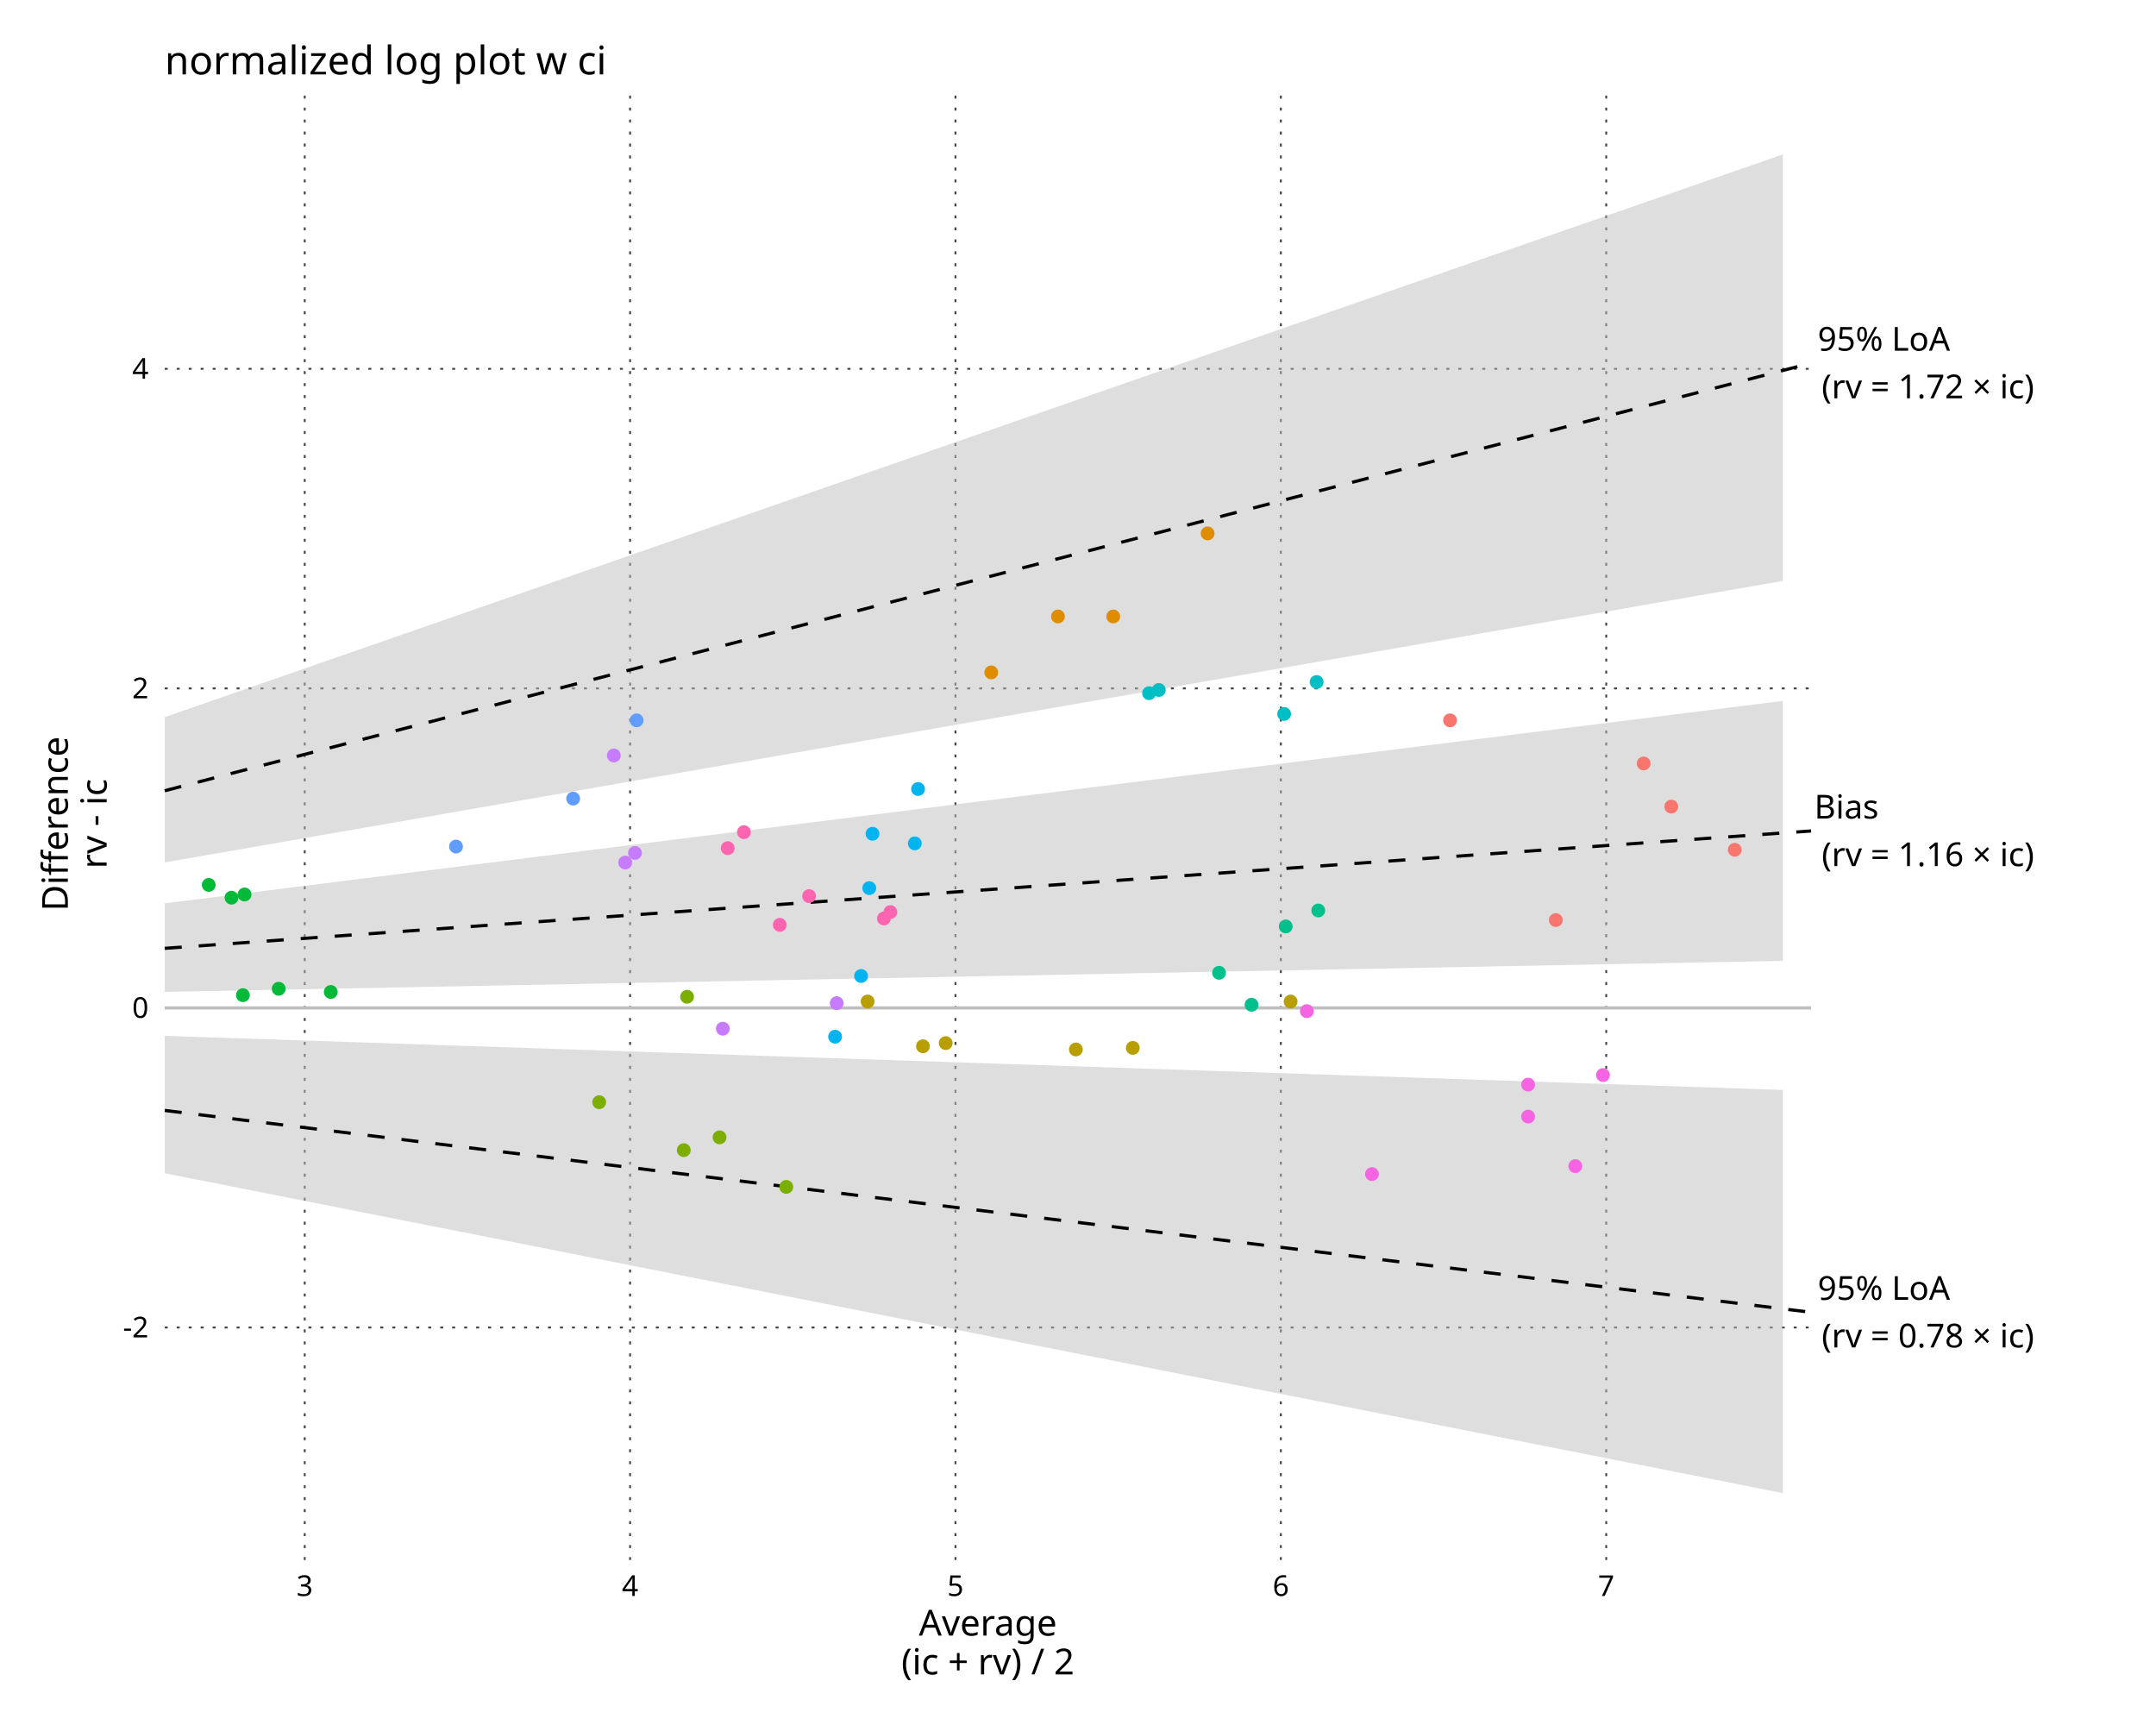
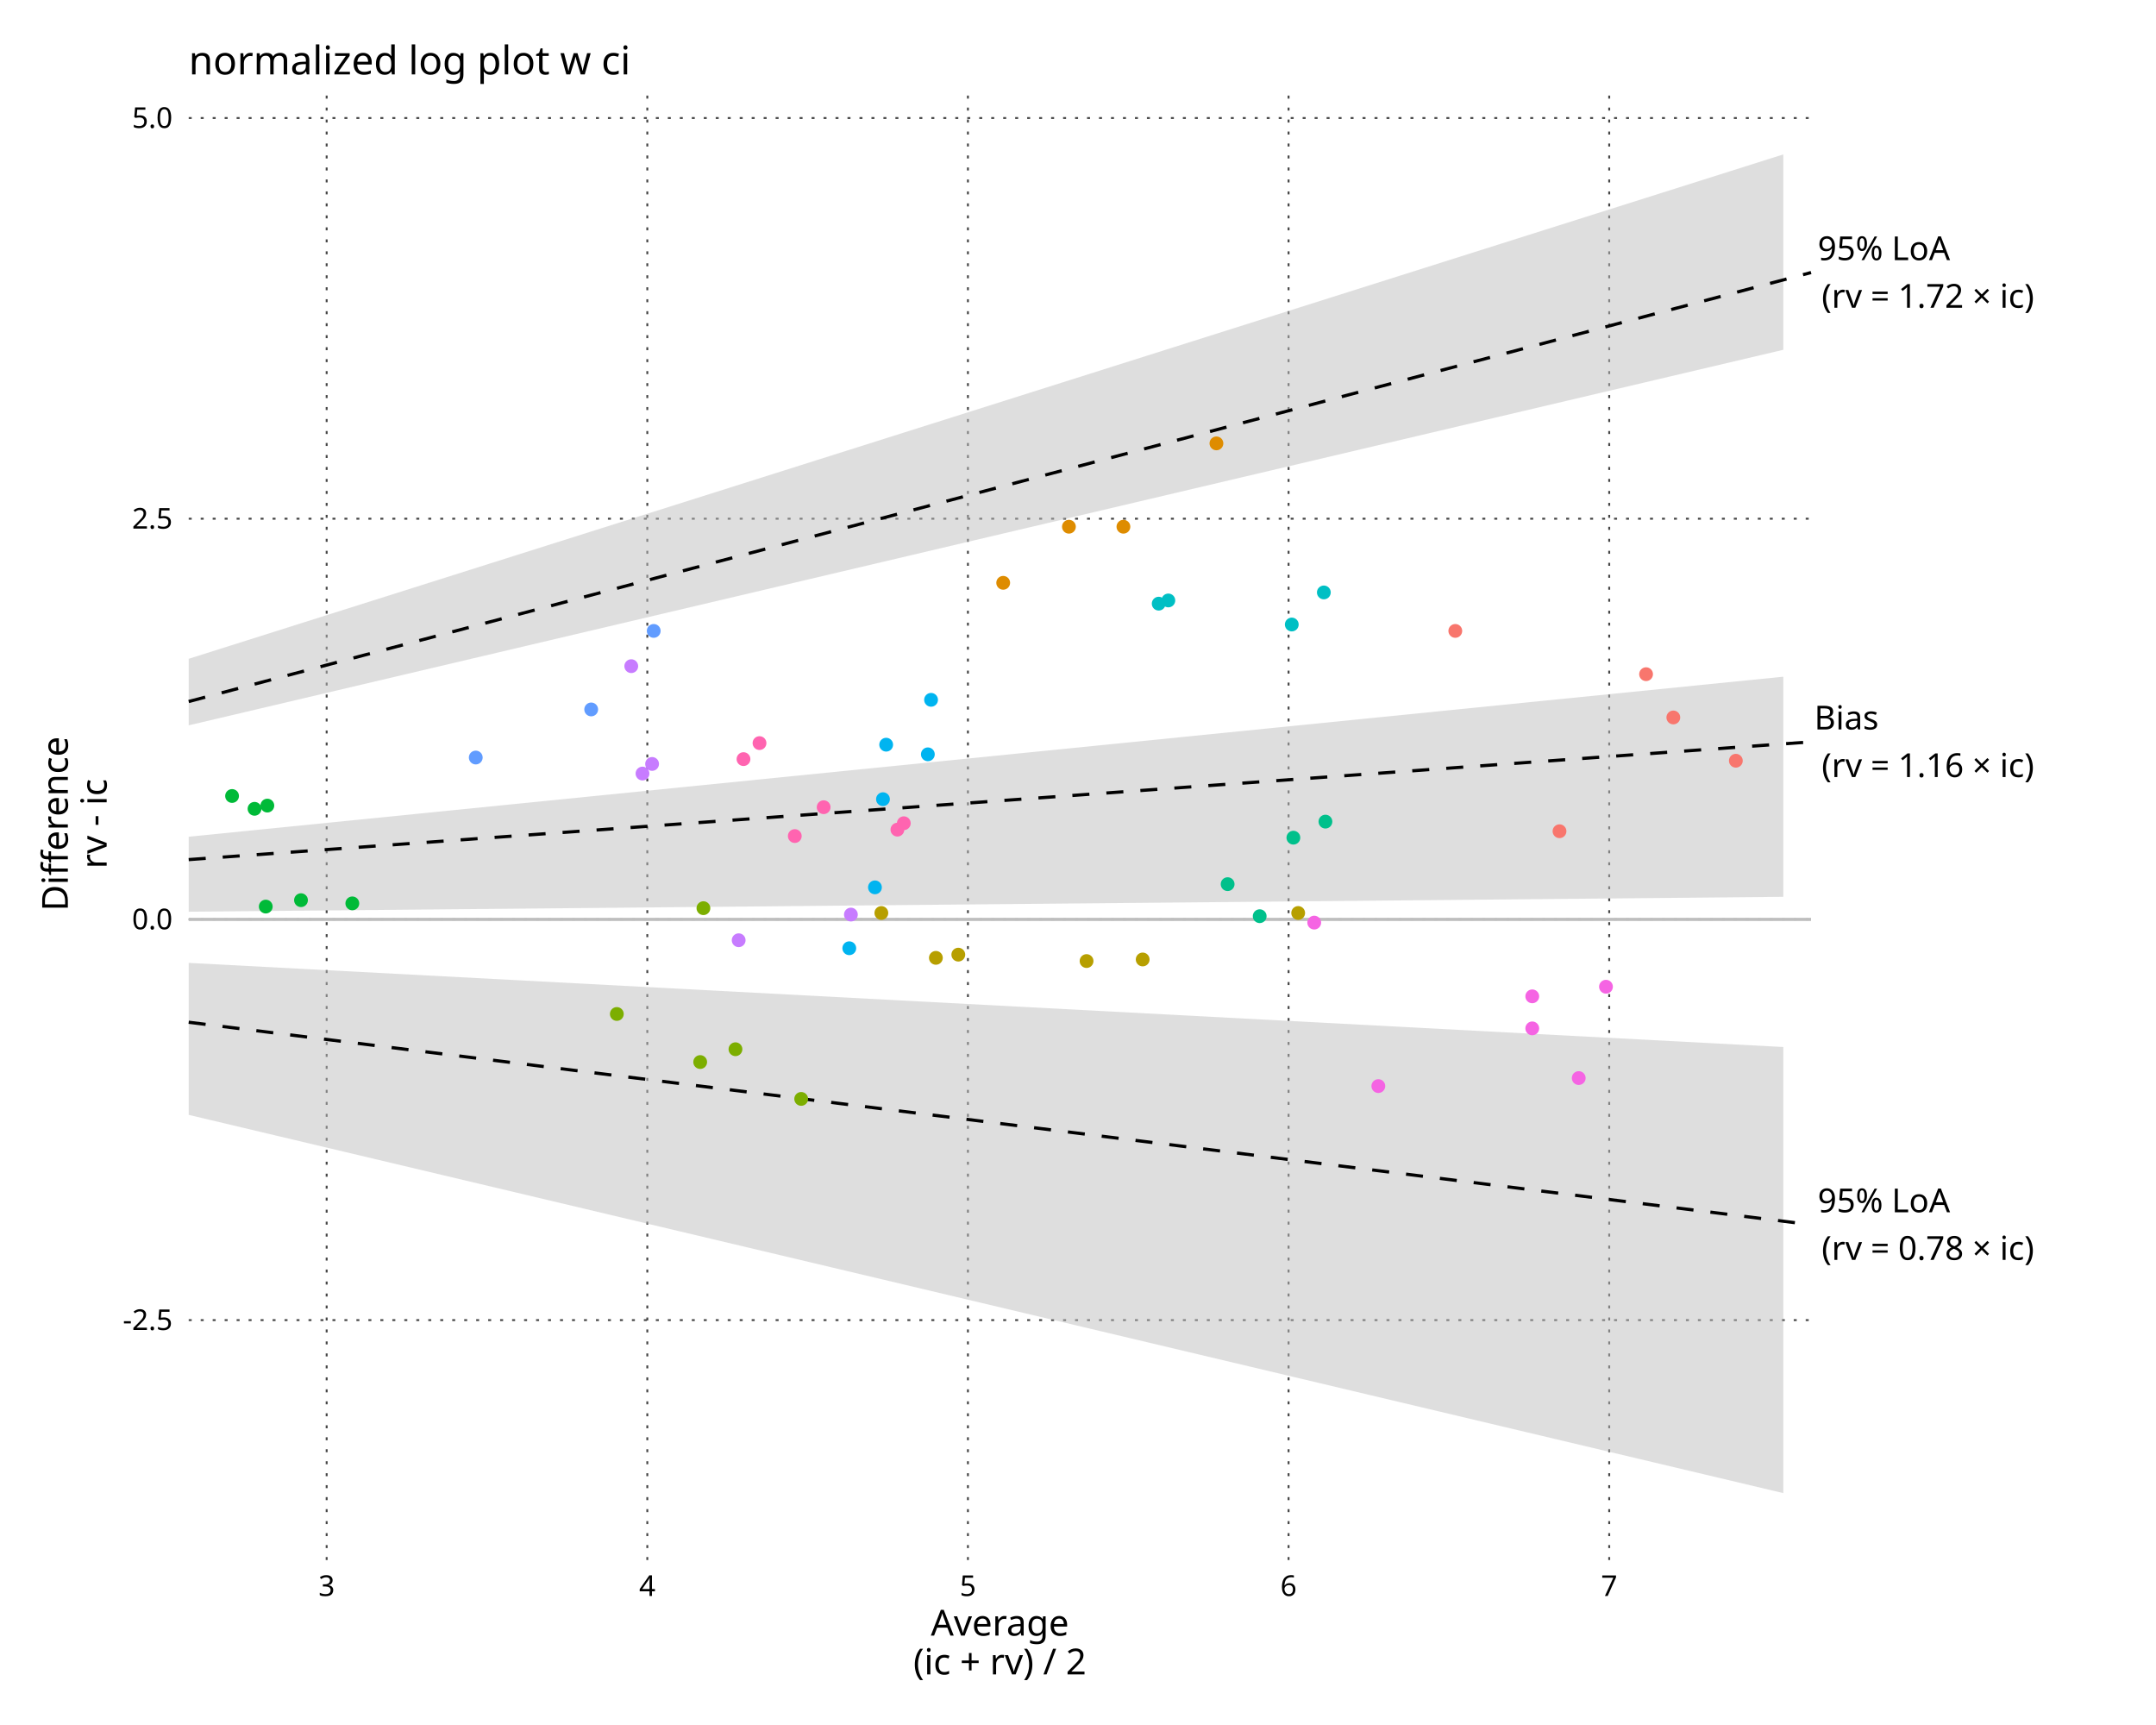
<svg xmlns="http://www.w3.org/2000/svg" class="svglite" data-engine-version="2.0" width="720.00pt" height="576.00pt" viewBox="0 0 720.00 576.00">
  <defs>
    <style type="text/css">
    .svglite line, .svglite polyline, .svglite polygon, .svglite path, .svglite rect, .svglite circle {
      fill: none;
      stroke: #000000;
      stroke-linecap: round;
      stroke-linejoin: round;
      stroke-miterlimit: 10.00;
    }
  </style>
  </defs>
  <rect width="100%" height="100%" style="stroke: none; fill: #FFFFFF;" />
  <defs>
    <clipPath id="cpMC4wMHw3MjAuMDB8MC4wMHw1NzYuMDA=">
      <rect x="0.00" y="0.00" width="720.00" height="576.00" />
    </clipPath>
  </defs>
  <g clip-path="url(#cpMC4wMHw3MjAuMDB8MC4wMHw1NzYuMDA=)">
-     <polyline points="55.01,443.27 604.80,443.27 " style="stroke-width: 0.64; stroke: #454545; stroke-dasharray: 1.00,3.00; stroke-linecap: butt;" />
-     <polyline points="55.01,336.56 604.80,336.56 " style="stroke-width: 0.64; stroke: #454545; stroke-dasharray: 1.00,3.00; stroke-linecap: butt;" />
-     <polyline points="55.01,229.86 604.80,229.86 " style="stroke-width: 0.64; stroke: #454545; stroke-dasharray: 1.00,3.00; stroke-linecap: butt;" />
-     <polyline points="55.01,123.16 604.80,123.16 " style="stroke-width: 0.64; stroke: #454545; stroke-dasharray: 1.00,3.00; stroke-linecap: butt;" />
-     <polyline points="101.76,520.92 101.76,29.21 " style="stroke-width: 0.64; stroke: #454545; stroke-dasharray: 1.00,3.00; stroke-linecap: butt;" />
-     <polyline points="210.42,520.92 210.42,29.21 " style="stroke-width: 0.64; stroke: #454545; stroke-dasharray: 1.00,3.00; stroke-linecap: butt;" />
-     <polyline points="319.08,520.92 319.08,29.21 " style="stroke-width: 0.64; stroke: #454545; stroke-dasharray: 1.00,3.00; stroke-linecap: butt;" />
-     <polyline points="427.74,520.92 427.74,29.21 " style="stroke-width: 0.64; stroke: #454545; stroke-dasharray: 1.00,3.00; stroke-linecap: butt;" />
-     <polyline points="536.40,520.92 536.40,29.21 " style="stroke-width: 0.64; stroke: #454545; stroke-dasharray: 1.00,3.00; stroke-linecap: butt;" />
-     <line x1="55.01" y1="336.56" x2="604.80" y2="336.56" style="stroke-width: 1.07; stroke: #BEBEBE; stroke-linecap: butt;" />
-     <polygon points="55.01,301.63 595.39,234.03 595.39,320.83 55.01,331.20 " style="stroke-width: 0.00; stroke: none; stroke-linecap: butt; fill: #BEBEBE; fill-opacity: 0.50;" />
-     <polyline points="55.01,301.63 595.39,234.03 " style="stroke-width: 1.07; stroke: none; stroke-linecap: butt;" />
-     <polyline points="595.39,320.83 55.01,331.20 " style="stroke-width: 1.07; stroke: none; stroke-linecap: butt;" />
-     <polygon points="55.01,345.89 595.39,363.95 595.39,498.57 55.01,391.76 " style="stroke-width: 0.00; stroke: none; stroke-linecap: butt; fill: #BEBEBE; fill-opacity: 0.50;" />
-     <polyline points="55.01,345.89 595.39,363.95 " style="stroke-width: 1.07; stroke: none; stroke-linecap: butt;" />
-     <polyline points="595.39,498.57 55.01,391.76 " style="stroke-width: 1.07; stroke: none; stroke-linecap: butt;" />
-     <polygon points="55.01,239.47 595.39,51.56 595.39,193.96 55.01,287.98 " style="stroke-width: 0.00; stroke: none; stroke-linecap: butt; fill: #BEBEBE; fill-opacity: 0.50;" />
-     <polyline points="55.01,239.47 595.39,51.56 " style="stroke-width: 1.07; stroke: none; stroke-linecap: butt;" />
-     <polyline points="595.39,193.96 55.01,287.98 " style="stroke-width: 1.07; stroke: none; stroke-linecap: butt;" />
-     <line x1="55.01" y1="316.66" x2="604.80" y2="277.47" style="stroke-width: 1.07; stroke-dasharray: 5.69,5.69; stroke-linecap: butt;" />
-     <line x1="55.01" y1="370.79" x2="604.80" y2="438.19" style="stroke-width: 1.07; stroke-dasharray: 5.69,5.69; stroke-linecap: butt;" />
-     <line x1="55.01" y1="264.04" x2="604.80" y2="121.25" style="stroke-width: 1.07; stroke-dasharray: 5.69,5.69; stroke-linecap: butt;" />
-     <text x="605.87" y="273.32" style="font-size: 11.04px; font-family: sans;" textLength="21.48px" lengthAdjust="spacingAndGlyphs">Bias</text>
-     <text x="608.36" y="289.22" style="font-size: 11.04px; font-family: sans;" textLength="71.19px" lengthAdjust="spacingAndGlyphs">(rv = 1.16 × ic)</text>
-     <text x="607.04" y="434.04" style="font-size: 11.04px; font-family: sans;" textLength="44.81px" lengthAdjust="spacingAndGlyphs">95% LoA</text>
-     <text x="608.36" y="449.93" style="font-size: 11.04px; font-family: sans;" textLength="71.19px" lengthAdjust="spacingAndGlyphs">(rv = 0.78 × ic)</text>
-     <text x="607.04" y="117.10" style="font-size: 11.04px; font-family: sans;" textLength="44.81px" lengthAdjust="spacingAndGlyphs">95% LoA</text>
-     <text x="608.36" y="133.00" style="font-size: 11.04px; font-family: sans;" textLength="71.19px" lengthAdjust="spacingAndGlyphs">(rv = 1.72 × ic)</text>
-     <circle cx="558.13" cy="269.34" r="1.95" style="stroke-width: 0.71; stroke: #F8766D; fill: #F8766D;" />
-     <circle cx="484.24" cy="240.53" r="1.95" style="stroke-width: 0.71; stroke: #F8766D; fill: #F8766D;" />
-     <circle cx="579.32" cy="283.75" r="1.95" style="stroke-width: 0.71; stroke: #F8766D; fill: #F8766D;" />
-     <circle cx="519.56" cy="307.22" r="1.95" style="stroke-width: 0.71; stroke: #F8766D; fill: #F8766D;" />
-     <circle cx="548.90" cy="254.94" r="1.95" style="stroke-width: 0.71; stroke: #F8766D; fill: #F8766D;" />
-     <circle cx="331.03" cy="224.53" r="1.95" style="stroke-width: 0.71; stroke: #DE8C00; fill: #DE8C00;" />
-     <circle cx="403.29" cy="178.11" r="1.95" style="stroke-width: 0.71; stroke: #DE8C00; fill: #DE8C00;" />
-     <circle cx="371.78" cy="205.85" r="1.95" style="stroke-width: 0.71; stroke: #DE8C00; fill: #DE8C00;" />
-     <circle cx="353.31" cy="205.85" r="1.95" style="stroke-width: 0.71; stroke: #DE8C00; fill: #DE8C00;" />
-     <circle cx="289.74" cy="334.43" r="1.95" style="stroke-width: 0.71; stroke: #B79F00; fill: #B79F00;" />
-     <circle cx="359.29" cy="350.43" r="1.95" style="stroke-width: 0.71; stroke: #B79F00; fill: #B79F00;" />
-     <circle cx="315.82" cy="348.30" r="1.95" style="stroke-width: 0.71; stroke: #B79F00; fill: #B79F00;" />
-     <circle cx="308.22" cy="349.37" r="1.95" style="stroke-width: 0.71; stroke: #B79F00; fill: #B79F00;" />
-     <circle cx="431.00" cy="334.43" r="1.95" style="stroke-width: 0.71; stroke: #B79F00; fill: #B79F00;" />
-     <circle cx="378.30" cy="349.90" r="1.95" style="stroke-width: 0.71; stroke: #B79F00; fill: #B79F00;" />
-     <circle cx="229.44" cy="332.83" r="1.95" style="stroke-width: 0.71; stroke: #7CAE00; fill: #7CAE00;" />
-     <circle cx="200.10" cy="368.04" r="1.95" style="stroke-width: 0.71; stroke: #7CAE00; fill: #7CAE00;" />
-     <circle cx="228.35" cy="384.05" r="1.95" style="stroke-width: 0.71; stroke: #7CAE00; fill: #7CAE00;" />
-     <circle cx="240.30" cy="379.78" r="1.95" style="stroke-width: 0.71; stroke: #7CAE00; fill: #7CAE00;" />
-     <circle cx="262.58" cy="396.32" r="1.95" style="stroke-width: 0.71; stroke: #7CAE00; fill: #7CAE00;" />
-     <circle cx="110.46" cy="331.23" r="1.95" style="stroke-width: 0.71; stroke: #00BA38; fill: #00BA38;" />
-     <circle cx="93.07" cy="330.16" r="1.95" style="stroke-width: 0.71; stroke: #00BA38; fill: #00BA38;" />
-     <circle cx="81.12" cy="332.29" r="1.95" style="stroke-width: 0.71; stroke: #00BA38; fill: #00BA38;" />
-     <circle cx="81.66" cy="298.68" r="1.95" style="stroke-width: 0.71; stroke: #00BA38; fill: #00BA38;" />
-     <circle cx="69.71" cy="295.48" r="1.95" style="stroke-width: 0.71; stroke: #00BA38; fill: #00BA38;" />
-     <circle cx="77.32" cy="299.75" r="1.95" style="stroke-width: 0.71; stroke: #00BA38; fill: #00BA38;" />
-     <circle cx="417.96" cy="335.50" r="1.95" style="stroke-width: 0.71; stroke: #00C08B; fill: #00C08B;" />
-     <circle cx="440.24" cy="304.02" r="1.95" style="stroke-width: 0.71; stroke: #00C08B; fill: #00C08B;" />
-     <circle cx="407.10" cy="324.83" r="1.95" style="stroke-width: 0.71; stroke: #00C08B; fill: #00C08B;" />
-     <circle cx="429.37" cy="309.35" r="1.95" style="stroke-width: 0.71; stroke: #00C08B; fill: #00C08B;" />
-     <circle cx="439.69" cy="227.73" r="1.95" style="stroke-width: 0.71; stroke: #00BFC4; fill: #00BFC4;" />
-     <circle cx="386.99" cy="230.39" r="1.95" style="stroke-width: 0.71; stroke: #00BFC4; fill: #00BFC4;" />
-     <circle cx="383.73" cy="231.46" r="1.95" style="stroke-width: 0.71; stroke: #00BFC4; fill: #00BFC4;" />
-     <circle cx="428.83" cy="238.40" r="1.95" style="stroke-width: 0.71; stroke: #00BFC4; fill: #00BFC4;" />
-     <circle cx="278.88" cy="346.17" r="1.95" style="stroke-width: 0.71; stroke: #00B4F0; fill: #00B4F0;" />
-     <circle cx="287.57" cy="325.89" r="1.95" style="stroke-width: 0.71; stroke: #00B4F0; fill: #00B4F0;" />
-     <circle cx="290.29" cy="296.55" r="1.95" style="stroke-width: 0.71; stroke: #00B4F0; fill: #00B4F0;" />
-     <circle cx="291.37" cy="278.41" r="1.95" style="stroke-width: 0.71; stroke: #00B4F0; fill: #00B4F0;" />
-     <circle cx="305.50" cy="281.61" r="1.95" style="stroke-width: 0.71; stroke: #00B4F0; fill: #00B4F0;" />
-     <circle cx="306.59" cy="263.47" r="1.95" style="stroke-width: 0.71; stroke: #00B4F0; fill: #00B4F0;" />
-     <circle cx="191.41" cy="266.67" r="1.95" style="stroke-width: 0.71; stroke: #619CFF; fill: #619CFF;" />
-     <circle cx="212.60" cy="240.53" r="1.95" style="stroke-width: 0.71; stroke: #619CFF; fill: #619CFF;" />
-     <circle cx="152.29" cy="282.68" r="1.95" style="stroke-width: 0.71; stroke: #619CFF; fill: #619CFF;" />
-     <circle cx="241.39" cy="343.50" r="1.95" style="stroke-width: 0.71; stroke: #C77CFF; fill: #C77CFF;" />
-     <circle cx="279.42" cy="334.96" r="1.95" style="stroke-width: 0.71; stroke: #C77CFF; fill: #C77CFF;" />
-     <circle cx="204.99" cy="252.27" r="1.95" style="stroke-width: 0.71; stroke: #C77CFF; fill: #C77CFF;" />
-     <circle cx="208.79" cy="288.01" r="1.95" style="stroke-width: 0.71; stroke: #C77CFF; fill: #C77CFF;" />
-     <circle cx="212.05" cy="284.81" r="1.95" style="stroke-width: 0.71; stroke: #C77CFF; fill: #C77CFF;" />
-     <circle cx="535.31" cy="358.97" r="1.95" style="stroke-width: 0.71; stroke: #F564E3; fill: #F564E3;" />
-     <circle cx="436.43" cy="337.63" r="1.95" style="stroke-width: 0.71; stroke: #F564E3; fill: #F564E3;" />
-     <circle cx="510.32" cy="362.17" r="1.95" style="stroke-width: 0.71; stroke: #F564E3; fill: #F564E3;" />
-     <circle cx="510.32" cy="372.84" r="1.95" style="stroke-width: 0.71; stroke: #F564E3; fill: #F564E3;" />
-     <circle cx="526.08" cy="389.38" r="1.95" style="stroke-width: 0.71; stroke: #F564E3; fill: #F564E3;" />
-     <circle cx="458.17" cy="392.05" r="1.95" style="stroke-width: 0.71; stroke: #F564E3; fill: #F564E3;" />
-     <circle cx="295.18" cy="306.69" r="1.95" style="stroke-width: 0.71; stroke: #FF64B0; fill: #FF64B0;" />
-     <circle cx="260.41" cy="308.82" r="1.95" style="stroke-width: 0.71; stroke: #FF64B0; fill: #FF64B0;" />
-     <circle cx="248.45" cy="277.88" r="1.95" style="stroke-width: 0.71; stroke: #FF64B0; fill: #FF64B0;" />
-     <circle cx="243.02" cy="283.21" r="1.95" style="stroke-width: 0.71; stroke: #FF64B0; fill: #FF64B0;" />
-     <circle cx="270.19" cy="299.22" r="1.95" style="stroke-width: 0.71; stroke: #FF64B0; fill: #FF64B0;" />
-     <circle cx="297.35" cy="304.55" r="1.95" style="stroke-width: 0.71; stroke: #FF64B0; fill: #FF64B0;" />
-     <text x="49.63" y="446.57" text-anchor="end" style="font-size: 9.60px; font-family: sans;" textLength="8.54px" lengthAdjust="spacingAndGlyphs">-2</text>
-     <text x="49.63" y="339.87" text-anchor="end" style="font-size: 9.60px; font-family: sans;" textLength="5.34px" lengthAdjust="spacingAndGlyphs">0</text>
-     <text x="49.63" y="233.16" text-anchor="end" style="font-size: 9.60px; font-family: sans;" textLength="5.34px" lengthAdjust="spacingAndGlyphs">2</text>
-     <text x="49.63" y="126.46" text-anchor="end" style="font-size: 9.60px; font-family: sans;" textLength="5.34px" lengthAdjust="spacingAndGlyphs">4</text>
-     <text x="101.76" y="532.91" text-anchor="middle" style="font-size: 9.60px; font-family: sans;" textLength="5.34px" lengthAdjust="spacingAndGlyphs">3</text>
-     <text x="210.42" y="532.91" text-anchor="middle" style="font-size: 9.60px; font-family: sans;" textLength="5.34px" lengthAdjust="spacingAndGlyphs">4</text>
-     <text x="319.08" y="532.91" text-anchor="middle" style="font-size: 9.60px; font-family: sans;" textLength="5.34px" lengthAdjust="spacingAndGlyphs">5</text>
-     <text x="427.74" y="532.91" text-anchor="middle" style="font-size: 9.60px; font-family: sans;" textLength="5.34px" lengthAdjust="spacingAndGlyphs">6</text>
-     <text x="536.40" y="532.91" text-anchor="middle" style="font-size: 9.60px; font-family: sans;" textLength="5.34px" lengthAdjust="spacingAndGlyphs">7</text>
-     <text x="329.91" y="546.15" text-anchor="middle" style="font-size: 12.00px; font-family: sans;" textLength="44.70px" lengthAdjust="spacingAndGlyphs">Average</text>
-     <text x="329.91" y="559.11" text-anchor="middle" style="font-size: 12.00px; font-family: sans;" textLength="57.02px" lengthAdjust="spacingAndGlyphs">(ic + rv) / 2</text>
+     <polyline points="63.02,440.80 604.80,440.80 " style="stroke-width: 0.64; stroke: #454545; stroke-dasharray: 1.00,3.00; stroke-linecap: butt;" />
+     <polyline points="63.02,307.00 604.80,307.00 " style="stroke-width: 0.64; stroke: #454545; stroke-dasharray: 1.00,3.00; stroke-linecap: butt;" />
+     <polyline points="63.02,173.20 604.80,173.20 " style="stroke-width: 0.64; stroke: #454545; stroke-dasharray: 1.00,3.00; stroke-linecap: butt;" />
+     <polyline points="63.02,39.41 604.80,39.41 " style="stroke-width: 0.64; stroke: #454545; stroke-dasharray: 1.00,3.00; stroke-linecap: butt;" />
+     <polyline points="109.09,520.92 109.09,29.21 " style="stroke-width: 0.64; stroke: #454545; stroke-dasharray: 1.00,3.00; stroke-linecap: butt;" />
+     <polyline points="216.17,520.92 216.17,29.21 " style="stroke-width: 0.64; stroke: #454545; stroke-dasharray: 1.00,3.00; stroke-linecap: butt;" />
+     <polyline points="323.24,520.92 323.24,29.21 " style="stroke-width: 0.64; stroke: #454545; stroke-dasharray: 1.00,3.00; stroke-linecap: butt;" />
+     <polyline points="430.32,520.92 430.32,29.21 " style="stroke-width: 0.64; stroke: #454545; stroke-dasharray: 1.00,3.00; stroke-linecap: butt;" />
+     <polyline points="537.40,520.92 537.40,29.21 " style="stroke-width: 0.64; stroke: #454545; stroke-dasharray: 1.00,3.00; stroke-linecap: butt;" />
+     <line x1="63.02" y1="307.00" x2="604.80" y2="307.00" style="stroke-width: 1.07; stroke: #BEBEBE; stroke-linecap: butt;" />
+     <polygon points="63.02,279.39 595.53,225.96 595.53,299.46 63.02,304.43 " style="stroke-width: 0.00; stroke: none; stroke-linecap: butt; fill: #BEBEBE; fill-opacity: 0.50;" />
+     <polyline points="63.02,279.39 595.53,225.96 " style="stroke-width: 1.07; stroke: none; stroke-linecap: butt;" />
+     <polyline points="595.53,299.46 63.02,304.43 " style="stroke-width: 1.07; stroke: none; stroke-linecap: butt;" />
+     <polygon points="63.02,321.52 595.53,349.61 595.53,498.57 63.02,372.27 " style="stroke-width: 0.00; stroke: none; stroke-linecap: butt; fill: #BEBEBE; fill-opacity: 0.50;" />
+     <polyline points="63.02,321.52 595.53,349.61 " style="stroke-width: 1.07; stroke: none; stroke-linecap: butt;" />
+     <polyline points="595.53,498.57 63.02,372.27 " style="stroke-width: 1.07; stroke: none; stroke-linecap: butt;" />
+     <polygon points="63.02,219.98 595.53,51.56 595.53,116.80 63.02,242.20 " style="stroke-width: 0.00; stroke: none; stroke-linecap: butt; fill: #BEBEBE; fill-opacity: 0.50;" />
+     <polyline points="63.02,219.98 595.53,51.56 " style="stroke-width: 1.07; stroke: none; stroke-linecap: butt;" />
+     <polyline points="595.53,116.80 63.02,242.20 " style="stroke-width: 1.07; stroke: none; stroke-linecap: butt;" />
+     <line x1="63.02" y1="287.03" x2="604.80" y2="247.72" style="stroke-width: 1.07; stroke-dasharray: 5.69,5.69; stroke-linecap: butt;" />
+     <line x1="63.02" y1="341.34" x2="604.80" y2="408.94" style="stroke-width: 1.07; stroke-dasharray: 5.69,5.69; stroke-linecap: butt;" />
+     <line x1="63.02" y1="234.25" x2="604.80" y2="91.01" style="stroke-width: 1.07; stroke-dasharray: 5.69,5.69; stroke-linecap: butt;" />
+     <text x="605.87" y="243.57" style="font-size: 11.04px; font-family: sans;" textLength="21.48px" lengthAdjust="spacingAndGlyphs">Bias</text>
+     <text x="608.36" y="259.47" style="font-size: 11.04px; font-family: sans;" textLength="71.19px" lengthAdjust="spacingAndGlyphs">(rv = 1.16 × ic)</text>
+     <text x="607.04" y="404.79" style="font-size: 11.04px; font-family: sans;" textLength="44.81px" lengthAdjust="spacingAndGlyphs">95% LoA</text>
+     <text x="608.36" y="420.69" style="font-size: 11.04px; font-family: sans;" textLength="71.19px" lengthAdjust="spacingAndGlyphs">(rv = 0.78 × ic)</text>
+     <text x="607.04" y="86.86" style="font-size: 11.04px; font-family: sans;" textLength="44.81px" lengthAdjust="spacingAndGlyphs">95% LoA</text>
+     <text x="608.36" y="102.76" style="font-size: 11.04px; font-family: sans;" textLength="71.19px" lengthAdjust="spacingAndGlyphs">(rv = 1.72 × ic)</text>
+     <circle cx="558.81" cy="239.57" r="1.95" style="stroke-width: 0.71; stroke: #F8766D; fill: #F8766D;" />
+     <circle cx="486.00" cy="210.67" r="1.95" style="stroke-width: 0.71; stroke: #F8766D; fill: #F8766D;" />
+     <circle cx="579.69" cy="254.02" r="1.95" style="stroke-width: 0.71; stroke: #F8766D; fill: #F8766D;" />
+     <circle cx="520.80" cy="277.56" r="1.95" style="stroke-width: 0.71; stroke: #F8766D; fill: #F8766D;" />
+     <circle cx="549.71" cy="225.12" r="1.95" style="stroke-width: 0.71; stroke: #F8766D; fill: #F8766D;" />
+     <circle cx="335.02" cy="194.61" r="1.95" style="stroke-width: 0.71; stroke: #DE8C00; fill: #DE8C00;" />
+     <circle cx="406.23" cy="148.05" r="1.95" style="stroke-width: 0.71; stroke: #DE8C00; fill: #DE8C00;" />
+     <circle cx="375.17" cy="175.88" r="1.95" style="stroke-width: 0.71; stroke: #DE8C00; fill: #DE8C00;" />
+     <circle cx="356.97" cy="175.88" r="1.95" style="stroke-width: 0.71; stroke: #DE8C00; fill: #DE8C00;" />
+     <circle cx="294.33" cy="304.86" r="1.95" style="stroke-width: 0.71; stroke: #B79F00; fill: #B79F00;" />
+     <circle cx="362.86" cy="320.91" r="1.95" style="stroke-width: 0.71; stroke: #B79F00; fill: #B79F00;" />
+     <circle cx="320.03" cy="318.77" r="1.95" style="stroke-width: 0.71; stroke: #B79F00; fill: #B79F00;" />
+     <circle cx="312.54" cy="319.84" r="1.95" style="stroke-width: 0.71; stroke: #B79F00; fill: #B79F00;" />
+     <circle cx="433.53" cy="304.86" r="1.95" style="stroke-width: 0.71; stroke: #B79F00; fill: #B79F00;" />
+     <circle cx="381.60" cy="320.38" r="1.95" style="stroke-width: 0.71; stroke: #B79F00; fill: #B79F00;" />
+     <circle cx="234.91" cy="303.25" r="1.95" style="stroke-width: 0.71; stroke: #7CAE00; fill: #7CAE00;" />
+     <circle cx="205.99" cy="338.58" r="1.95" style="stroke-width: 0.71; stroke: #7CAE00; fill: #7CAE00;" />
+     <circle cx="233.83" cy="354.63" r="1.95" style="stroke-width: 0.71; stroke: #7CAE00; fill: #7CAE00;" />
+     <circle cx="245.61" cy="350.35" r="1.95" style="stroke-width: 0.71; stroke: #7CAE00; fill: #7CAE00;" />
+     <circle cx="267.56" cy="366.94" r="1.95" style="stroke-width: 0.71; stroke: #7CAE00; fill: #7CAE00;" />
+     <circle cx="117.66" cy="301.65" r="1.95" style="stroke-width: 0.71; stroke: #00BA38; fill: #00BA38;" />
+     <circle cx="100.52" cy="300.58" r="1.95" style="stroke-width: 0.71; stroke: #00BA38; fill: #00BA38;" />
+     <circle cx="88.75" cy="302.72" r="1.95" style="stroke-width: 0.71; stroke: #00BA38; fill: #00BA38;" />
+     <circle cx="89.28" cy="269.00" r="1.95" style="stroke-width: 0.71; stroke: #00BA38; fill: #00BA38;" />
+     <circle cx="77.50" cy="265.79" r="1.95" style="stroke-width: 0.71; stroke: #00BA38; fill: #00BA38;" />
+     <circle cx="85.00" cy="270.07" r="1.95" style="stroke-width: 0.71; stroke: #00BA38; fill: #00BA38;" />
+     <circle cx="420.68" cy="305.93" r="1.95" style="stroke-width: 0.71; stroke: #00C08B; fill: #00C08B;" />
+     <circle cx="442.63" cy="274.35" r="1.95" style="stroke-width: 0.71; stroke: #00C08B; fill: #00C08B;" />
+     <circle cx="409.97" cy="295.23" r="1.95" style="stroke-width: 0.71; stroke: #00C08B; fill: #00C08B;" />
+     <circle cx="431.93" cy="279.71" r="1.95" style="stroke-width: 0.71; stroke: #00C08B; fill: #00C08B;" />
+     <circle cx="442.10" cy="197.82" r="1.95" style="stroke-width: 0.71; stroke: #00BFC4; fill: #00BFC4;" />
+     <circle cx="390.17" cy="200.50" r="1.95" style="stroke-width: 0.71; stroke: #00BFC4; fill: #00BFC4;" />
+     <circle cx="386.95" cy="201.57" r="1.95" style="stroke-width: 0.71; stroke: #00BFC4; fill: #00BFC4;" />
+     <circle cx="431.39" cy="208.53" r="1.95" style="stroke-width: 0.71; stroke: #00BFC4; fill: #00BFC4;" />
+     <circle cx="283.62" cy="316.63" r="1.95" style="stroke-width: 0.71; stroke: #00B4F0; fill: #00B4F0;" />
+     <circle cx="292.19" cy="296.30" r="1.95" style="stroke-width: 0.71; stroke: #00B4F0; fill: #00B4F0;" />
+     <circle cx="294.87" cy="266.86" r="1.95" style="stroke-width: 0.71; stroke: #00B4F0; fill: #00B4F0;" />
+     <circle cx="295.94" cy="248.66" r="1.95" style="stroke-width: 0.71; stroke: #00B4F0; fill: #00B4F0;" />
+     <circle cx="309.86" cy="251.88" r="1.95" style="stroke-width: 0.71; stroke: #00B4F0; fill: #00B4F0;" />
+     <circle cx="310.93" cy="233.68" r="1.95" style="stroke-width: 0.71; stroke: #00B4F0; fill: #00B4F0;" />
+     <circle cx="197.43" cy="236.89" r="1.95" style="stroke-width: 0.71; stroke: #619CFF; fill: #619CFF;" />
+     <circle cx="218.31" cy="210.67" r="1.95" style="stroke-width: 0.71; stroke: #619CFF; fill: #619CFF;" />
+     <circle cx="158.88" cy="252.95" r="1.95" style="stroke-width: 0.71; stroke: #619CFF; fill: #619CFF;" />
+     <circle cx="246.68" cy="313.96" r="1.95" style="stroke-width: 0.71; stroke: #C77CFF; fill: #C77CFF;" />
+     <circle cx="284.16" cy="305.39" r="1.95" style="stroke-width: 0.71; stroke: #C77CFF; fill: #C77CFF;" />
+     <circle cx="210.81" cy="222.44" r="1.95" style="stroke-width: 0.71; stroke: #C77CFF; fill: #C77CFF;" />
+     <circle cx="214.56" cy="258.30" r="1.95" style="stroke-width: 0.71; stroke: #C77CFF; fill: #C77CFF;" />
+     <circle cx="217.77" cy="255.09" r="1.95" style="stroke-width: 0.71; stroke: #C77CFF; fill: #C77CFF;" />
+     <circle cx="536.32" cy="329.48" r="1.95" style="stroke-width: 0.71; stroke: #F564E3; fill: #F564E3;" />
+     <circle cx="438.89" cy="308.07" r="1.95" style="stroke-width: 0.71; stroke: #F564E3; fill: #F564E3;" />
+     <circle cx="511.70" cy="332.69" r="1.95" style="stroke-width: 0.71; stroke: #F564E3; fill: #F564E3;" />
+     <circle cx="511.70" cy="343.39" r="1.95" style="stroke-width: 0.71; stroke: #F564E3; fill: #F564E3;" />
+     <circle cx="527.22" cy="359.98" r="1.95" style="stroke-width: 0.71; stroke: #F564E3; fill: #F564E3;" />
+     <circle cx="460.30" cy="362.66" r="1.95" style="stroke-width: 0.71; stroke: #F564E3; fill: #F564E3;" />
+     <circle cx="299.69" cy="277.03" r="1.95" style="stroke-width: 0.71; stroke: #FF64B0; fill: #FF64B0;" />
+     <circle cx="265.42" cy="279.17" r="1.95" style="stroke-width: 0.71; stroke: #FF64B0; fill: #FF64B0;" />
+     <circle cx="253.64" cy="248.13" r="1.95" style="stroke-width: 0.71; stroke: #FF64B0; fill: #FF64B0;" />
+     <circle cx="248.29" cy="253.48" r="1.95" style="stroke-width: 0.71; stroke: #FF64B0; fill: #FF64B0;" />
+     <circle cx="275.06" cy="269.54" r="1.95" style="stroke-width: 0.71; stroke: #FF64B0; fill: #FF64B0;" />
+     <circle cx="301.83" cy="274.89" r="1.95" style="stroke-width: 0.71; stroke: #FF64B0; fill: #FF64B0;" />
+     <text x="57.64" y="444.10" text-anchor="end" style="font-size: 9.60px; font-family: sans;" textLength="16.54px" lengthAdjust="spacingAndGlyphs">-2.5</text>
+     <text x="57.64" y="310.30" text-anchor="end" style="font-size: 9.60px; font-family: sans;" textLength="13.35px" lengthAdjust="spacingAndGlyphs">0.0</text>
+     <text x="57.64" y="176.51" text-anchor="end" style="font-size: 9.60px; font-family: sans;" textLength="13.35px" lengthAdjust="spacingAndGlyphs">2.5</text>
+     <text x="57.64" y="42.71" text-anchor="end" style="font-size: 9.60px; font-family: sans;" textLength="13.35px" lengthAdjust="spacingAndGlyphs">5.0</text>
+     <text x="109.09" y="532.91" text-anchor="middle" style="font-size: 9.60px; font-family: sans;" textLength="5.34px" lengthAdjust="spacingAndGlyphs">3</text>
+     <text x="216.17" y="532.91" text-anchor="middle" style="font-size: 9.60px; font-family: sans;" textLength="5.34px" lengthAdjust="spacingAndGlyphs">4</text>
+     <text x="323.24" y="532.91" text-anchor="middle" style="font-size: 9.60px; font-family: sans;" textLength="5.34px" lengthAdjust="spacingAndGlyphs">5</text>
+     <text x="430.32" y="532.91" text-anchor="middle" style="font-size: 9.60px; font-family: sans;" textLength="5.34px" lengthAdjust="spacingAndGlyphs">6</text>
+     <text x="537.40" y="532.91" text-anchor="middle" style="font-size: 9.60px; font-family: sans;" textLength="5.34px" lengthAdjust="spacingAndGlyphs">7</text>
+     <text x="333.91" y="546.15" text-anchor="middle" style="font-size: 12.00px; font-family: sans;" textLength="44.70px" lengthAdjust="spacingAndGlyphs">Average</text>
+     <text x="333.91" y="559.11" text-anchor="middle" style="font-size: 12.00px; font-family: sans;" textLength="57.02px" lengthAdjust="spacingAndGlyphs">(ic + rv) / 2</text>
    <text transform="translate(22.66,275.07) rotate(-90)" text-anchor="middle" style="font-size: 12.00px; font-family: sans;" textLength="54.70px" lengthAdjust="spacingAndGlyphs">Difference</text>
    <text transform="translate(35.62,275.07) rotate(-90)" text-anchor="middle" style="font-size: 12.00px; font-family: sans;" textLength="29.33px" lengthAdjust="spacingAndGlyphs">rv - ic</text>
-     <text x="55.01" y="24.85" style="font-size: 13.20px; font-family: sans;" textLength="137.21px" lengthAdjust="spacingAndGlyphs">normalized log plot w ci</text>
+     <text x="63.02" y="24.85" style="font-size: 13.20px; font-family: sans;" textLength="137.21px" lengthAdjust="spacingAndGlyphs">normalized log plot w ci</text>
  </g>
</svg>
